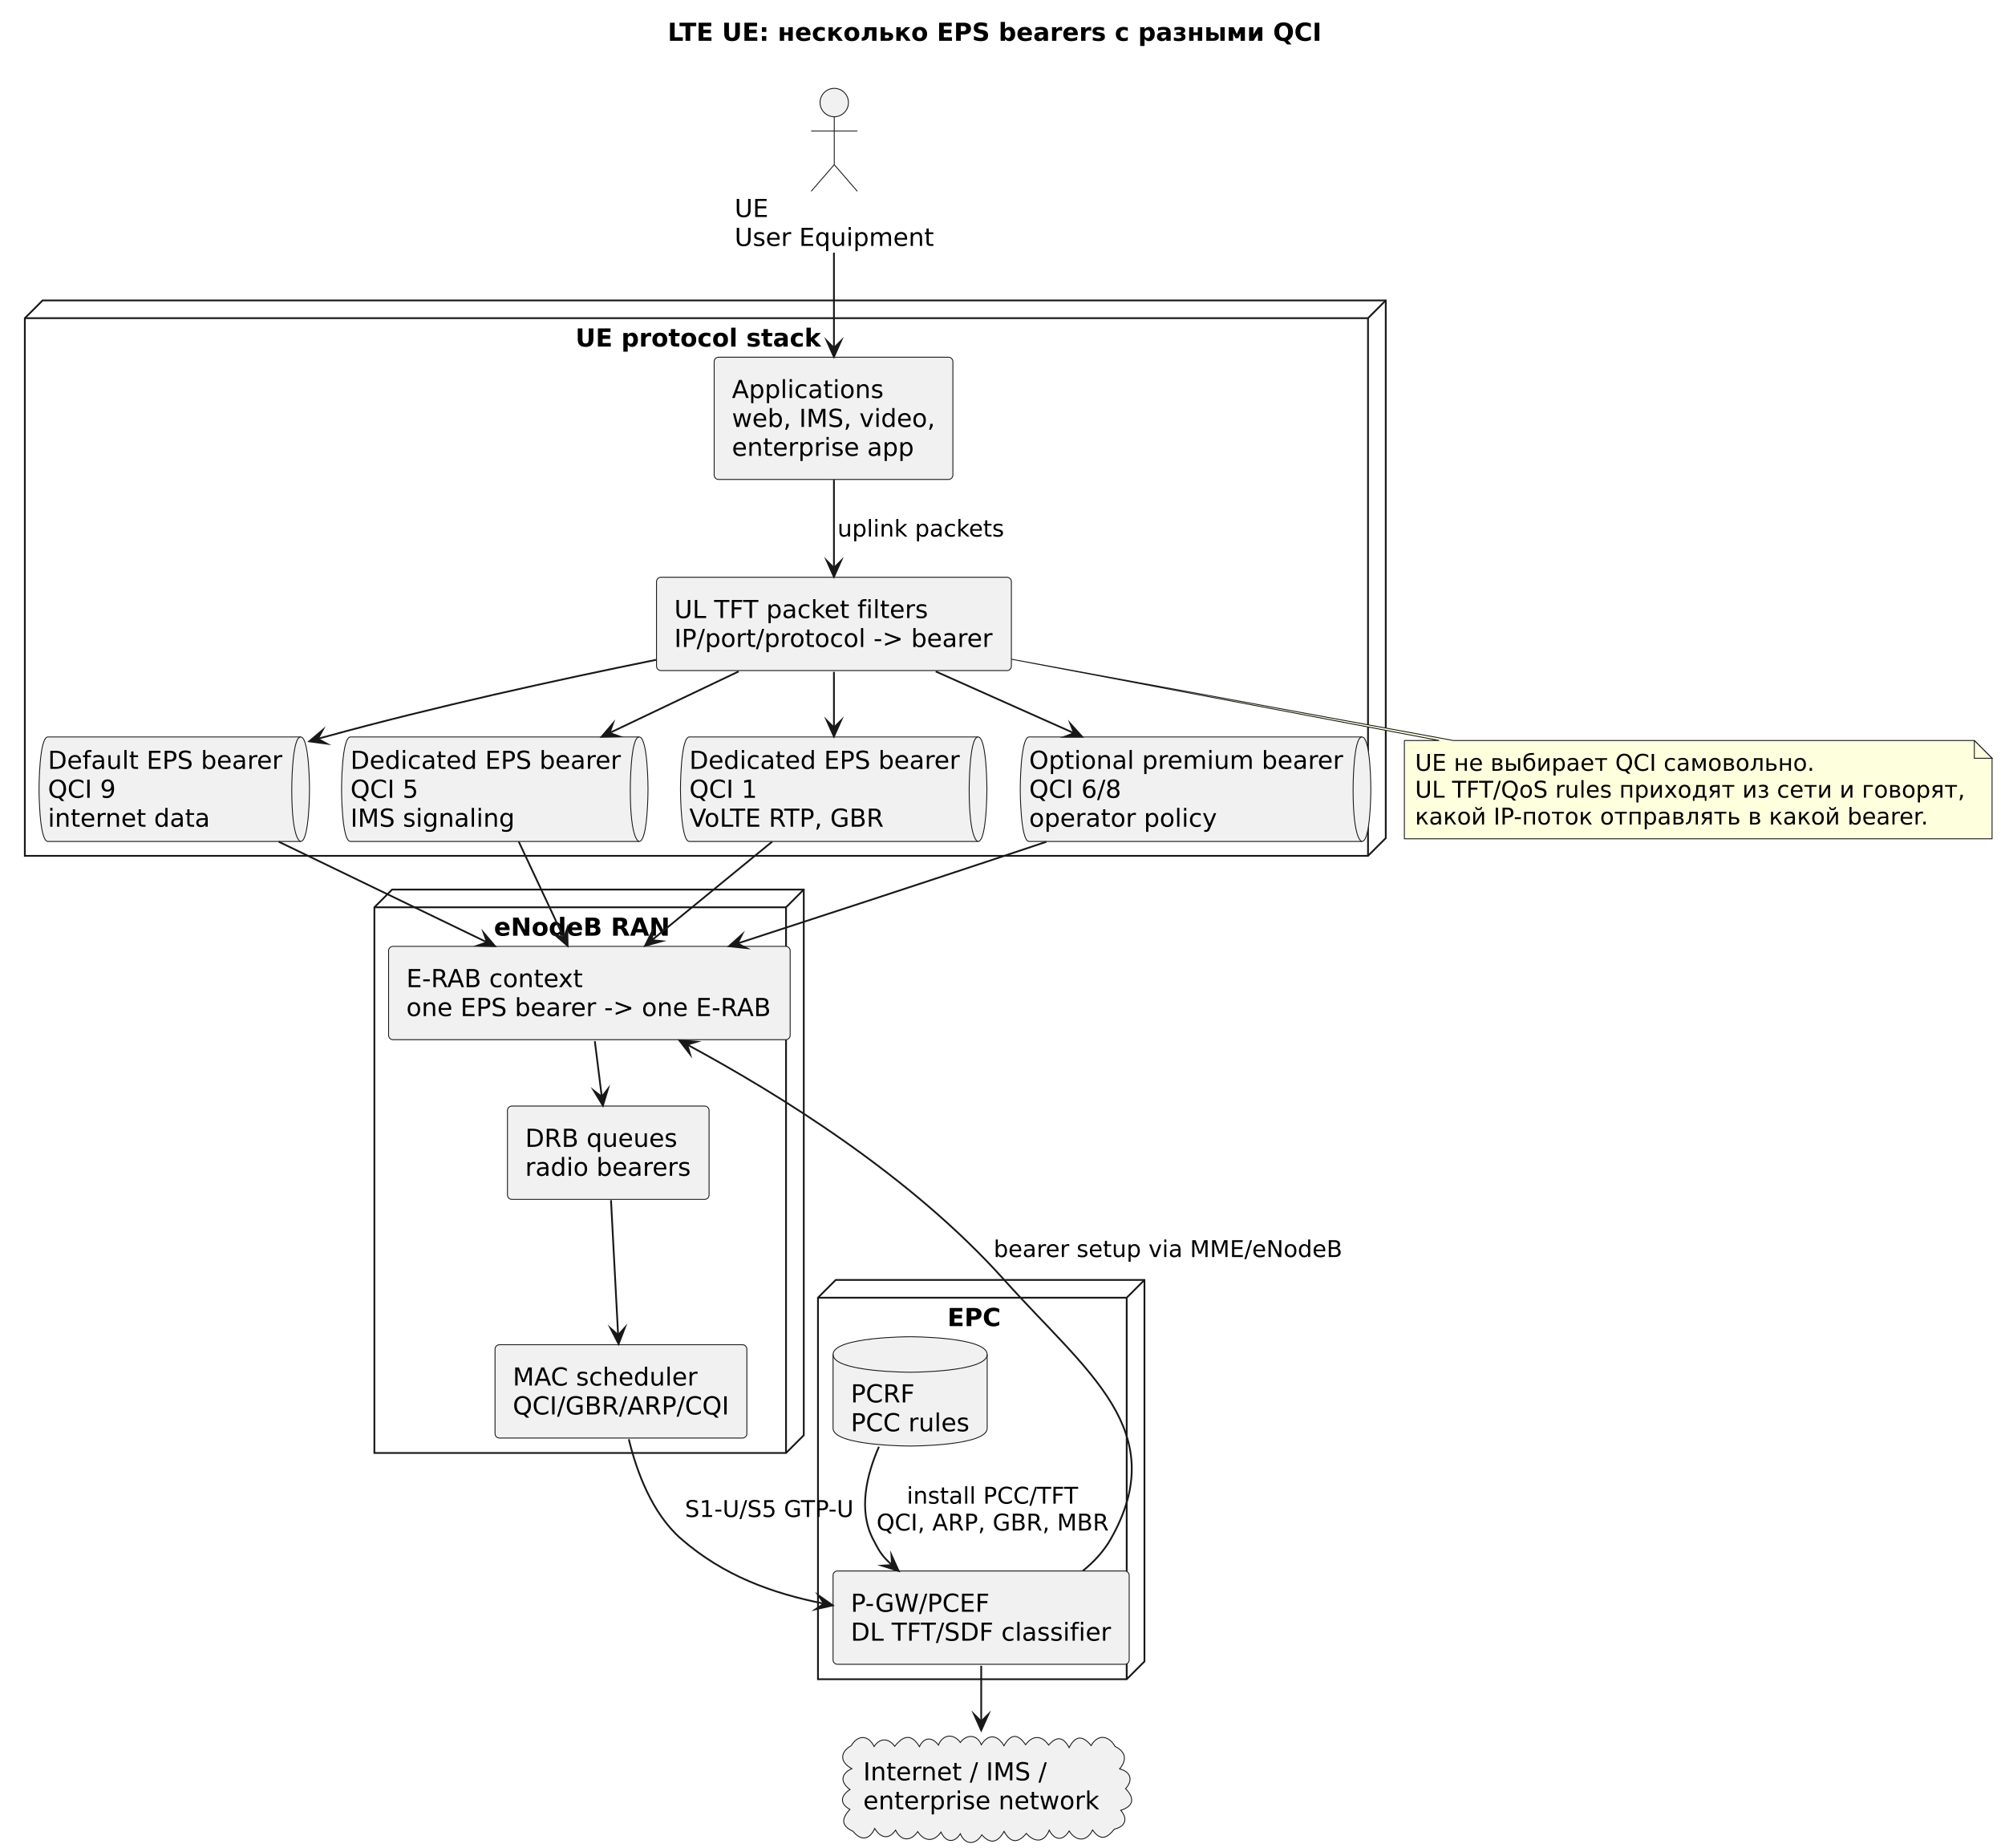
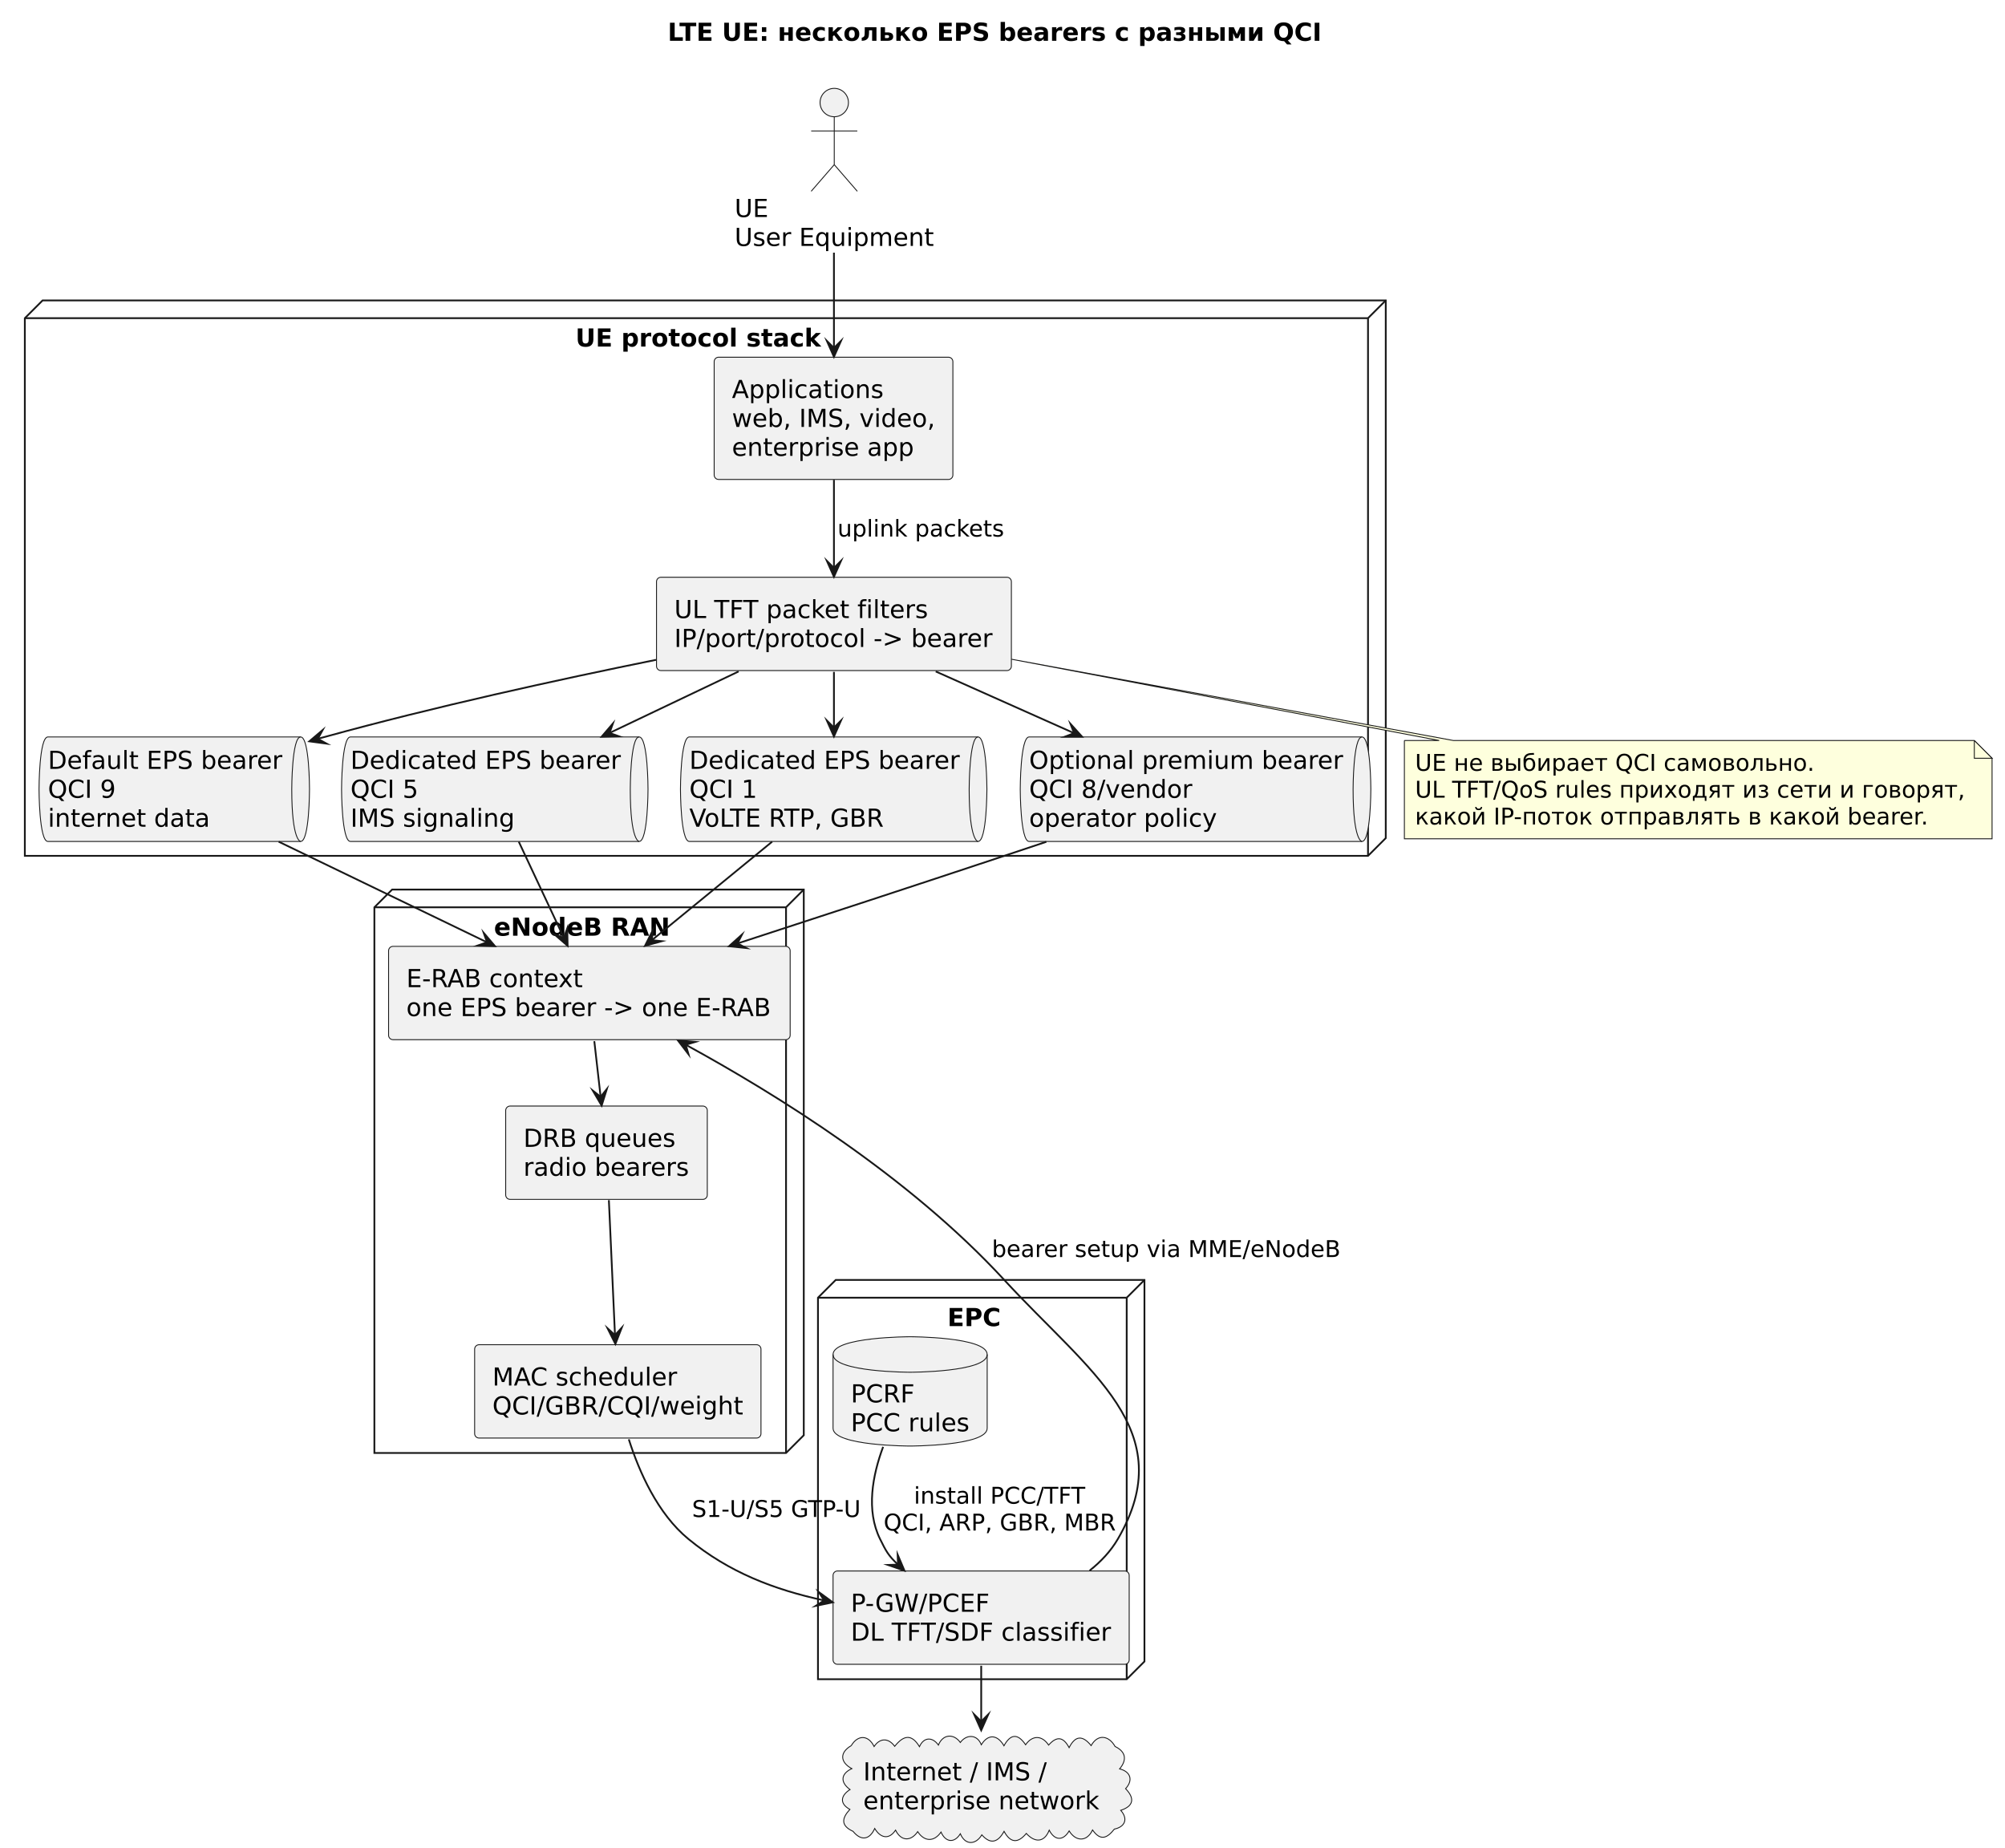
<svg xmlns="http://www.w3.org/2000/svg" contentStyleType="text/css" data-diagram-type="DESCRIPTION" height="1041px" preserveAspectRatio="none" style="width:1130px;height:1041px;background:#FFFFFF;" version="1.1" viewBox="0 0 1130 1041" width="1130px" zoomAndPan="magnify">
  <defs />
  <g>
    <g class="title" data-source-line="5">
      <text fill="#000000" font-family="DejaVu Sans" font-size="14" font-weight="700" lengthAdjust="spacing" textLength="370.877" x="376.312" y="22.995">LTE UE: несколько EPS bearers с разными QCI</text>
    </g>
    <g class="cluster" data-qualified-name="UESTACK" data-source-line="8" id="ent0002">
      <polygon fill="none" points="14,179.297,24,169.297,781,169.297,781,472.297,771,482.297,14,482.297,14,179.297" style="stroke:#181818;stroke-width:1;stroke-linejoin:miter;stroke-miterlimit:10;" />
      <line style="stroke:#181818;stroke-width:1;" x1="771" x2="781" y1="179.297" y2="169.297" />
      <line style="stroke:#181818;stroke-width:1;" x1="14" x2="771" y1="179.297" y2="179.297" />
      <line style="stroke:#181818;stroke-width:1;" x1="771" x2="771" y1="179.297" y2="482.297" />
      <text fill="#000000" font-family="DejaVu Sans" font-size="14" font-weight="700" lengthAdjust="spacing" textLength="138.332" x="324.334" y="195.292">UE protocol stack</text>
    </g>
    <g class="cluster" data-qualified-name="ENB" data-source-line="16" id="ent0009">
      <polygon fill="none" points="211,511.297,221,501.297,453,501.297,453,808.797,443,818.797,211,818.797,211,511.297" style="stroke:#181818;stroke-width:1;stroke-linejoin:miter;stroke-miterlimit:10;" />
      <line style="stroke:#181818;stroke-width:1;" x1="443" x2="453" y1="511.297" y2="501.297" />
      <line style="stroke:#181818;stroke-width:1;" x1="211" x2="443" y1="511.297" y2="511.297" />
      <line style="stroke:#181818;stroke-width:1;" x1="443" x2="443" y1="511.297" y2="818.797" />
      <text fill="#000000" font-family="DejaVu Sans" font-size="14" font-weight="700" lengthAdjust="spacing" textLength="99.224" x="278.388" y="527.292">eNodeB RAN</text>
    </g>
    <g class="cluster" data-qualified-name="EPC" data-source-line="21" id="ent0013">
      <polygon fill="none" points="461,731.297,471,721.297,645,721.297,645,936.297,635,946.297,461,946.297,461,731.297" style="stroke:#181818;stroke-width:1;stroke-linejoin:miter;stroke-miterlimit:10;" />
      <line style="stroke:#181818;stroke-width:1;" x1="635" x2="645" y1="731.297" y2="721.297" />
      <line style="stroke:#181818;stroke-width:1;" x1="461" x2="635" y1="731.297" y2="731.297" />
      <line style="stroke:#181818;stroke-width:1;" x1="635" x2="635" y1="731.297" y2="946.297" />
      <text fill="#000000" font-family="DejaVu Sans" font-size="14" font-weight="700" lengthAdjust="spacing" textLength="30.099" x="533.951" y="747.292">EPC</text>
    </g>
    <g class="entity" data-qualified-name="UE" data-source-line="7" id="ent0001">
      <ellipse cx="470.178" cy="57.797" fill="#F1F1F1" rx="8" ry="8" style="stroke:#181818;stroke-width:0.5;" />
      <path d="M470.178,65.797 L470.178,92.797 M457.178,73.797 L483.178,73.797 M470.178,92.797 L457.178,107.797 M470.178,92.797 L483.178,107.797" fill="none" style="stroke:#181818;stroke-width:0.5;" />
      <text fill="#000000" font-family="DejaVu Sans" font-size="14" lengthAdjust="spacing" textLength="19.093" x="414" y="122.292">UE</text>
      <text fill="#000000" font-family="DejaVu Sans" font-size="14" lengthAdjust="spacing" textLength="112.356" x="414" y="138.589">User Equipment</text>
    </g>
    <g class="entity" data-qualified-name="DN" data-source-line="25" id="ent0016">
      <path d="M479.743,983.74 C483.478,977.508 489.387,977.6 492.643,984.221 C495.99,979.202 500.798,979.361 504.245,984.103 C509.038,978.101 513.594,976.684 518.201,984.294 C520.643,978.768 525.578,978.71 528.872,983.405 C531.334,977.284 537.405,976.649 541.225,981.935 C544.735,977.208 550.704,977.24 553.059,983.212 C557.096,976.683 562.37,977.765 565.822,983.805 C569.585,976.987 573.619,976.742 578.018,983.221 C581.886,977.685 587.285,977.847 590.993,983.408 C595.663,978.139 599.282,978.766 602.542,984.842 C606.095,977.87 610.215,977.845 614.948,983.7 C618.825,976.816 625.058,978.124 628.454,984.202 C634.578,987.166 635.242,991.774 631.002,996.83 C637.227,998.33 638.768,1003.264 634.364,1007.972 C639.498,1013.241 639.15,1017.751 631.628,1020.185 C635.909,1024.959 634.111,1029.492 628.045,1030.761 C623.992,1035.867 620.268,1037.663 615.754,1031.254 C612.552,1038.082 606.295,1037.836 602.569,1031.791 C599.14,1037.588 594.334,1037.242 591.337,1031.374 C588.458,1038.609 583.053,1038.324 578.425,1033.202 C573.664,1038.913 569.49,1038.632 565.882,1032.028 C562.602,1037.963 558.468,1039.814 553.345,1033.994 C549.956,1039.68 544.004,1040.037 541.234,1033.387 C537.787,1038.96 532.817,1038.148 530.359,1032.435 C526.417,1038.109 520.943,1037.906 517.203,1032.201 C513.334,1037.863 507.779,1037.625 504.729,1031.345 C500.796,1037.184 496.056,1035.54 492.987,1030.419 C490.075,1036.883 485.26,1037.55 480.771,1032.028 C473.695,1028.776 474.444,1024.577 478.99,1019.653 C472.873,1016.332 473.904,1011.71 479.075,1008.476 C473.555,1004.508 473.694,999.621 480.09,996.677 C473.504,993.19 473.055,987.583 479.743,983.74" fill="#F1F1F1" style="stroke:#181818;stroke-width:0.5;" />
      <text fill="#000000" font-family="DejaVu Sans" font-size="14" lengthAdjust="spacing" textLength="103.715" x="486.5" y="1003.292">Internet / IMS /</text>
      <text fill="#000000" font-family="DejaVu Sans" font-size="14" lengthAdjust="spacing" textLength="133.089" x="486.5" y="1019.589">enterprise network</text>
    </g>
    <g class="entity" data-qualified-name="GMN33" data-source-line="45" id="ent0034">
      <path d="M791.5,417.297 L791.5,472.695 A0,0 0 0 0 791.5,472.695 L1122.71,472.695 A0,0 0 0 0 1122.71,472.695 L1122.71,427.297 L1112.71,417.297 L819.103,417.297 L570.021,371.487 L811.103,417.297 L791.5,417.297 A0,0 0 0 0 791.5,417.297" fill="#FEFFDD" style="stroke:#181818;stroke-width:0.5;" />
      <path d="M1112.71,417.297 L1112.71,427.297 L1122.71,427.297 L1112.71,417.297" fill="#FEFFDD" style="stroke:#181818;stroke-width:0.5;" />
      <text fill="#000000" font-family="DejaVu Sans" font-size="13" lengthAdjust="spacing" textLength="225.126" x="797.5" y="434.364">UE не выбирает QCI самовольно.</text>
      <text fill="#000000" font-family="DejaVu Sans" font-size="13" lengthAdjust="spacing" textLength="310.21" x="797.5" y="449.497">UL TFT/QoS rules приходят из сети и говорят,</text>
      <text fill="#000000" font-family="DejaVu Sans" font-size="13" lengthAdjust="spacing" textLength="290.97" x="797.5" y="464.629">какой IP-поток отправлять в какой bearer.</text>
    </g>
    <g class="entity" data-qualified-name="UESTACK.APPS" data-source-line="9" id="ent0003">
      <rect fill="#F1F1F1" height="68.891" rx="2.5" ry="2.5" style="stroke:#181818;stroke-width:0.5;" width="134.536" x="402.5" y="201.297" />
      <text fill="#000000" font-family="DejaVu Sans" font-size="14" lengthAdjust="spacing" textLength="85.518" x="412.5" y="224.292">Applications</text>
      <text fill="#000000" font-family="DejaVu Sans" font-size="14" lengthAdjust="spacing" textLength="114.536" x="412.5" y="240.589">web, IMS, video,</text>
      <text fill="#000000" font-family="DejaVu Sans" font-size="14" lengthAdjust="spacing" textLength="102.587" x="412.5" y="256.886">enterprise app</text>
    </g>
    <g class="entity" data-qualified-name="UESTACK.ULTFT" data-source-line="10" id="ent0004">
      <rect fill="#F1F1F1" height="52.594" rx="2.5" ry="2.5" style="stroke:#181818;stroke-width:0.5;" width="200.004" x="370" y="325.297" />
      <text fill="#000000" font-family="DejaVu Sans" font-size="14" lengthAdjust="spacing" textLength="143.787" x="380" y="348.292">UL TFT packet filters</text>
      <text fill="#000000" font-family="DejaVu Sans" font-size="14" lengthAdjust="spacing" textLength="180.004" x="380" y="364.589">IP/port/protocol -&gt; bearer</text>
    </g>
    <g class="entity" data-qualified-name="UESTACK.B9" data-source-line="11" id="ent0005">
      <path d="M27,415.297 L169.433,415.297 C174.433,415.297 174.433,444.742 174.433,444.742 C174.433,444.742 174.433,474.188 169.433,474.188 L27,474.188 C22,474.188 22,444.742 22,444.742 C22,444.742 22,415.297 27,415.297" fill="#F1F1F1" style="stroke:#181818;stroke-width:0.5;" />
      <path d="M169.433,415.297 C164.433,415.297 164.433,444.742 164.433,444.742 C164.433,474.188 169.433,474.188 169.433,474.188" fill="none" style="stroke:#181818;stroke-width:0.5;" />
      <text fill="#000000" font-family="DejaVu Sans" font-size="14" lengthAdjust="spacing" textLength="132.433" x="27" y="433.292">Default EPS bearer</text>
      <text fill="#000000" font-family="DejaVu Sans" font-size="14" lengthAdjust="spacing" textLength="38.281" x="27" y="449.589">QCI 9</text>
      <text fill="#000000" font-family="DejaVu Sans" font-size="14" lengthAdjust="spacing" textLength="91.581" x="27" y="465.886">internet data</text>
    </g>
    <g class="entity" data-qualified-name="UESTACK.B5" data-source-line="12" id="ent0006">
      <path d="M197.5,415.297 L360.215,415.297 C365.215,415.297 365.215,444.742 365.215,444.742 C365.215,444.742 365.215,474.188 360.215,474.188 L197.5,474.188 C192.5,474.188 192.5,444.742 192.5,444.742 C192.5,444.742 192.5,415.297 197.5,415.297" fill="#F1F1F1" style="stroke:#181818;stroke-width:0.5;" />
      <path d="M360.215,415.297 C355.215,415.297 355.215,444.742 355.215,444.742 C355.215,474.188 360.215,474.188 360.215,474.188" fill="none" style="stroke:#181818;stroke-width:0.5;" />
      <text fill="#000000" font-family="DejaVu Sans" font-size="14" lengthAdjust="spacing" textLength="152.715" x="197.5" y="433.292">Dedicated EPS bearer</text>
      <text fill="#000000" font-family="DejaVu Sans" font-size="14" lengthAdjust="spacing" textLength="38.281" x="197.5" y="449.589">QCI 5</text>
      <text fill="#000000" font-family="DejaVu Sans" font-size="14" lengthAdjust="spacing" textLength="92.606" x="197.5" y="465.886">IMS signaling</text>
    </g>
    <g class="entity" data-qualified-name="UESTACK.B1" data-source-line="13" id="ent0007">
      <path d="M388.5,415.297 L551.215,415.297 C556.215,415.297 556.215,444.742 556.215,444.742 C556.215,444.742 556.215,474.188 551.215,474.188 L388.5,474.188 C383.5,474.188 383.5,444.742 383.5,444.742 C383.5,444.742 383.5,415.297 388.5,415.297" fill="#F1F1F1" style="stroke:#181818;stroke-width:0.5;" />
      <path d="M551.215,415.297 C546.215,415.297 546.215,444.742 546.215,444.742 C546.215,474.188 551.215,474.188 551.215,474.188" fill="none" style="stroke:#181818;stroke-width:0.5;" />
      <text fill="#000000" font-family="DejaVu Sans" font-size="14" lengthAdjust="spacing" textLength="152.715" x="388.5" y="433.292">Dedicated EPS bearer</text>
      <text fill="#000000" font-family="DejaVu Sans" font-size="14" lengthAdjust="spacing" textLength="38.281" x="388.5" y="449.589">QCI 1</text>
      <text fill="#000000" font-family="DejaVu Sans" font-size="14" lengthAdjust="spacing" textLength="113.593" x="388.5" y="465.886">VoLTE RTP, GBR</text>
    </g>
    <g class="entity" data-qualified-name="UESTACK.B8" data-source-line="14" id="ent0008">
      <path d="M580,415.297 L767.591,415.297 C772.591,415.297 772.591,444.742 772.591,444.742 C772.591,444.742 772.591,474.188 767.591,474.188 L580,474.188 C575,474.188 575,444.742 575,444.742 C575,444.742 575,415.297 580,415.297" fill="#F1F1F1" style="stroke:#181818;stroke-width:0.5;" />
      <path d="M767.591,415.297 C762.591,415.297 762.591,444.742 762.591,444.742 C762.591,474.188 767.591,474.188 767.591,474.188" fill="none" style="stroke:#181818;stroke-width:0.5;" />
      <text fill="#000000" font-family="DejaVu Sans" font-size="14" lengthAdjust="spacing" textLength="177.591" x="580" y="433.292">Optional premium bearer</text>
-       <text fill="#000000" font-family="DejaVu Sans" font-size="14" lengthAdjust="spacing" textLength="51.905" x="580" y="449.589">QCI 6/8</text>
+       <text fill="#000000" font-family="DejaVu Sans" font-size="14" lengthAdjust="spacing" textLength="91.978" x="580" y="449.589">QCI 8/vendor</text>
      <text fill="#000000" font-family="DejaVu Sans" font-size="14" lengthAdjust="spacing" textLength="105.875" x="580" y="465.886">operator policy</text>
    </g>
    <g class="entity" data-qualified-name="ENB.ERAB" data-source-line="17" id="ent0010">
      <rect fill="#F1F1F1" height="52.594" rx="2.5" ry="2.5" style="stroke:#181818;stroke-width:0.5;" width="226.322" x="219" y="533.297" />
      <text fill="#000000" font-family="DejaVu Sans" font-size="14" lengthAdjust="spacing" textLength="100.269" x="229" y="556.292">E-RAB context</text>
      <text fill="#000000" font-family="DejaVu Sans" font-size="14" lengthAdjust="spacing" textLength="206.322" x="229" y="572.589">one EPS bearer -&gt; one E-RAB</text>
    </g>
    <g class="entity" data-qualified-name="ENB.DRB" data-source-line="18" id="ent0011">
-       <rect fill="#F1F1F1" height="52.594" rx="2.5" ry="2.5" style="stroke:#181818;stroke-width:0.5;" width="113.625" x="286" y="623.297" />
-       <text fill="#000000" font-family="DejaVu Sans" font-size="14" lengthAdjust="spacing" textLength="85.716" x="296" y="646.292">DRB queues</text>
-       <text fill="#000000" font-family="DejaVu Sans" font-size="14" lengthAdjust="spacing" textLength="93.625" x="296" y="662.589">radio bearers</text>
+       <rect fill="#F1F1F1" height="52.594" rx="2.5" ry="2.5" style="stroke:#181818;stroke-width:0.5;" width="113.625" x="285" y="623.297" />
+       <text fill="#000000" font-family="DejaVu Sans" font-size="14" lengthAdjust="spacing" textLength="85.716" x="295" y="646.292">DRB queues</text>
+       <text fill="#000000" font-family="DejaVu Sans" font-size="14" lengthAdjust="spacing" textLength="93.625" x="295" y="662.589">radio bearers</text>
    </g>
    <g class="entity" data-qualified-name="ENB.SCH" data-source-line="19" id="ent0012">
-       <rect fill="#F1F1F1" height="52.594" rx="2.5" ry="2.5" style="stroke:#181818;stroke-width:0.5;" width="141.926" x="279" y="757.797" />
-       <text fill="#000000" font-family="DejaVu Sans" font-size="14" lengthAdjust="spacing" textLength="104.378" x="289" y="780.792">MAC scheduler</text>
-       <text fill="#000000" font-family="DejaVu Sans" font-size="14" lengthAdjust="spacing" textLength="121.926" x="289" y="797.089">QCI/GBR/ARP/CQI</text>
+       <rect fill="#F1F1F1" height="52.594" rx="2.5" ry="2.5" style="stroke:#181818;stroke-width:0.5;" width="161.381" x="267.5" y="757.797" />
+       <text fill="#000000" font-family="DejaVu Sans" font-size="14" lengthAdjust="spacing" textLength="104.378" x="277.5" y="780.792">MAC scheduler</text>
+       <text fill="#000000" font-family="DejaVu Sans" font-size="14" lengthAdjust="spacing" textLength="141.381" x="277.5" y="797.089">QCI/GBR/CQI/weight</text>
    </g>
    <g class="entity" data-qualified-name="EPC.PGW" data-source-line="22" id="ent0014">
      <rect fill="#F1F1F1" height="52.594" rx="2.5" ry="2.5" style="stroke:#181818;stroke-width:0.5;" width="166.904" x="469.5" y="885.297" />
      <text fill="#000000" font-family="DejaVu Sans" font-size="14" lengthAdjust="spacing" textLength="78.019" x="479.5" y="908.292">P-GW/PCEF</text>
      <text fill="#000000" font-family="DejaVu Sans" font-size="14" lengthAdjust="spacing" textLength="146.904" x="479.5" y="924.589">DL TFT/SDF classifier</text>
    </g>
    <g class="entity" data-qualified-name="EPC.PCRF" data-source-line="23" id="ent0015">
      <path d="M469.5,763.297 C469.5,753.297 512.935,753.297 512.935,753.297 C512.935,753.297 556.369,753.297 556.369,763.297 L556.369,804.891 C556.369,814.891 512.935,814.891 512.935,814.891 C512.935,814.891 469.5,814.891 469.5,804.891 L469.5,763.297" fill="#F1F1F1" style="stroke:#181818;stroke-width:0.5;" />
      <path d="M469.5,763.297 C469.5,773.297 512.935,773.297 512.935,773.297 C512.935,773.297 556.369,773.297 556.369,763.297" fill="none" style="stroke:#181818;stroke-width:0.5;" />
      <text fill="#000000" font-family="DejaVu Sans" font-size="14" lengthAdjust="spacing" textLength="35.998" x="479.5" y="790.292">PCRF</text>
      <text fill="#000000" font-family="DejaVu Sans" font-size="14" lengthAdjust="spacing" textLength="66.869" x="479.5" y="806.589">PCC rules</text>
    </g>
    <g class="link" data-entity-1="ent0001" data-entity-2="ent0003" data-link-type="dependency" id="lnk17">
      <polygon fill="#181818" points="470,201.08,474,192.08,470,196.08,466,192.08,470,201.08" style="stroke:#181818;stroke-width:1;stroke-linejoin:miter;stroke-miterlimit:10;" />
      <path d="M470,142.366 C470,161.522 470,178.412 470,196.08" fill="none" style="stroke:#181818;stroke-width:1;" />
    </g>
    <g class="link" data-entity-1="ent0003" data-entity-2="ent0004" data-link-type="dependency" id="lnk18">
      <polygon fill="#181818" points="470,325.044,474,316.044,470,320.044,466,316.044,470,325.044" style="stroke:#181818;stroke-width:1;stroke-linejoin:miter;stroke-miterlimit:10;" />
      <path d="M470,270.384 C470,287.854 470,303.876 470,320.044" fill="none" style="stroke:#181818;stroke-width:1;" />
      <text fill="#000000" font-family="DejaVu Sans" font-size="13" lengthAdjust="spacing" textLength="94.377" x="472" y="302.364">uplink packets</text>
    </g>
    <g class="link" data-entity-1="ent0004" data-entity-2="ent0005" data-link-type="dependency" id="lnk19">
      <polygon fill="#181818" points="174.335,417.765,184.097,419.07,179.132,416.358,181.845,411.393,174.335,417.765" style="stroke:#181818;stroke-width:1;stroke-linejoin:miter;stroke-miterlimit:10;" />
      <path d="M369.73,371.839 C314.317,383.06 244.451,398.358 183,415.297 C180.149,416.083 182.051,415.501 179.132,416.358" fill="none" style="stroke:#181818;stroke-width:1;" />
    </g>
    <g class="link" data-entity-1="ent0004" data-entity-2="ent0006" data-link-type="dependency" id="lnk20">
      <polygon fill="#181818" points="339.022,415.2,348.868,414.94,343.536,413.049,345.426,407.718,339.022,415.2" style="stroke:#181818;stroke-width:1;stroke-linejoin:miter;stroke-miterlimit:10;" />
      <path d="M416.288,378.388 C392.234,389.848 368.288,401.256 343.536,413.049" fill="none" style="stroke:#181818;stroke-width:1;" />
    </g>
    <g class="link" data-entity-1="ent0004" data-entity-2="ent0007" data-link-type="dependency" id="lnk21">
      <polygon fill="#181818" points="470,415.019,474,406.019,470,410.019,466,406.019,470,415.019" style="stroke:#181818;stroke-width:1;stroke-linejoin:miter;stroke-miterlimit:10;" />
      <path d="M470,378.63 C470,389.98 470,398.352 470,410.019" fill="none" style="stroke:#181818;stroke-width:1;" />
    </g>
    <g class="link" data-entity-1="ent0004" data-entity-2="ent0008" data-link-type="dependency" id="lnk22">
      <polygon fill="#181818" points="609.893,415.2,603.303,407.88,605.326,413.163,600.044,415.187,609.893,415.2" style="stroke:#181818;stroke-width:1;stroke-linejoin:miter;stroke-miterlimit:10;" />
      <path d="M527.368,378.388 C553.059,389.848 578.889,401.37 605.326,413.163" fill="none" style="stroke:#181818;stroke-width:1;" />
    </g>
    <g class="link" data-entity-1="ent0005" data-entity-2="ent0010" data-link-type="dependency" id="lnk23">
      <polygon fill="#181818" points="278.966,533.186,272.601,525.671,274.463,531.012,269.122,532.875,278.966,533.186" style="stroke:#181818;stroke-width:1;stroke-linejoin:miter;stroke-miterlimit:10;" />
      <path d="M157.048,474.312 C194.552,492.422 238.181,513.491 274.463,531.012" fill="none" style="stroke:#181818;stroke-width:1;" />
    </g>
    <g class="link" data-entity-1="ent0006" data-entity-2="ent0010" data-link-type="dependency" id="lnk24">
      <polygon fill="#181818" points="319.899,532.996,319.699,523.149,317.776,528.47,312.456,526.547,319.899,532.996" style="stroke:#181818;stroke-width:1;stroke-linejoin:miter;stroke-miterlimit:10;" />
      <path d="M292.374,474.312 C300.838,492.357 309.568,510.971 317.776,528.47" fill="none" style="stroke:#181818;stroke-width:1;" />
    </g>
    <g class="link" data-entity-1="ent0007" data-entity-2="ent0010" data-link-type="dependency" id="lnk25">
      <polygon fill="#181818" points="363.509,532.996,373.006,530.389,367.377,529.829,367.938,524.2,363.509,532.996" style="stroke:#181818;stroke-width:1;stroke-linejoin:miter;stroke-miterlimit:10;" />
      <path d="M435.177,474.312 C413.139,492.357 388.747,512.33 367.377,529.829" fill="none" style="stroke:#181818;stroke-width:1;" />
    </g>
    <g class="link" data-entity-1="ent0008" data-entity-2="ent0010" data-link-type="dependency" id="lnk26">
      <polygon fill="#181818" points="410.865,533.23,420.661,534.249,415.62,531.683,418.186,526.641,410.865,533.23" style="stroke:#181818;stroke-width:1;stroke-linejoin:miter;stroke-miterlimit:10;" />
      <path d="M589.717,474.371 C581.704,477.061 573.7,479.737 566,482.297 C514.389,499.454 461.025,516.909 415.62,531.683" fill="none" style="stroke:#181818;stroke-width:1;" />
    </g>
    <g class="link" data-entity-1="ent0010" data-entity-2="ent0011" data-link-type="dependency" id="lnk27">
-       <polygon fill="#181818" points="339.782,623.055,342.635,613.629,339.162,618.094,334.697,614.621,339.782,623.055" style="stroke:#181818;stroke-width:1;stroke-linejoin:miter;stroke-miterlimit:10;" />
-       <path d="M335.241,586.724 C336.673,598.182 337.733,606.657 339.162,618.094" fill="none" style="stroke:#181818;stroke-width:1;" />
+       <polygon fill="#181818" points="339.075,623.055,342.033,613.661,338.51,618.087,334.084,614.564,339.075,623.055" style="stroke:#181818;stroke-width:1;stroke-linejoin:miter;stroke-miterlimit:10;" />
+       <path d="M334.946,586.724 C336.248,598.182 337.211,606.651 338.51,618.087" fill="none" style="stroke:#181818;stroke-width:1;" />
    </g>
    <g class="link" data-entity-1="ent0011" data-entity-2="ent0012" data-link-type="dependency" id="lnk28">
-       <polygon fill="#181818" points="348.631,757.376,352.15,748.177,348.367,752.383,344.161,748.599,348.631,757.376" style="stroke:#181818;stroke-width:1;stroke-linejoin:miter;stroke-miterlimit:10;" />
-       <path d="M344.35,676.344 C345.581,699.657 347.129,728.954 348.367,752.383" fill="none" style="stroke:#181818;stroke-width:1;" />
+       <polygon fill="#181818" points="346.826,757.376,350.415,748.204,346.6,752.381,342.423,748.566,346.826,757.376" style="stroke:#181818;stroke-width:1;stroke-linejoin:miter;stroke-miterlimit:10;" />
+       <path d="M343.157,676.344 C344.212,699.657 345.539,728.952 346.6,752.381" fill="none" style="stroke:#181818;stroke-width:1;" />
    </g>
    <g class="link" data-entity-1="ent0012" data-entity-2="ent0014" data-link-type="dependency" id="lnk29">
-       <polygon fill="#181818" points="469.312,904.675,461.259,899.006,464.407,903.706,459.708,906.854,469.312,904.675" style="stroke:#181818;stroke-width:1;stroke-linejoin:miter;stroke-miterlimit:10;" />
-       <path d="M354.39,811.063 C358.82,829.291 367.473,852.952 384,867.297 C407.567,887.752 434.622,897.819 464.407,903.706" fill="none" style="stroke:#181818;stroke-width:1;" />
-       <text fill="#000000" font-family="DejaVu Sans" font-size="13" lengthAdjust="spacing" textLength="95.824" x="386" y="854.864">S1-U/S5 GTP-U</text>
+       <polygon fill="#181818" points="469.37,902.964,461.419,897.151,464.483,901.906,459.727,904.97,469.37,902.964" style="stroke:#181818;stroke-width:1;stroke-linejoin:miter;stroke-miterlimit:10;" />
+       <path d="M354.389,811.107 C360.21,829.357 370.615,853.026 388,867.297 C410.897,886.094 436.197,895.786 464.483,901.906" fill="none" style="stroke:#181818;stroke-width:1;" />
+       <text fill="#000000" font-family="DejaVu Sans" font-size="13" lengthAdjust="spacing" textLength="95.824" x="390" y="854.864">S1-U/S5 GTP-U</text>
    </g>
    <g class="link" data-entity-1="ent0014" data-entity-2="ent0016" data-link-type="dependency" id="lnk30">
      <polygon fill="#181818" points="553,975.085,557,966.085,553,970.085,549,966.085,553,975.085" style="stroke:#181818;stroke-width:1;stroke-linejoin:miter;stroke-miterlimit:10;" />
      <path d="M553,938.703 C553,949.989 553,958.304 553,970.085" fill="none" style="stroke:#181818;stroke-width:1;" />
    </g>
    <g class="link" data-entity-1="ent0015" data-entity-2="ent0014" data-link-type="dependency" id="lnk31">
-       <polygon fill="#181818" points="506.47,885.284,502.402,876.314,502.733,881.961,497.086,882.292,506.47,885.284" style="stroke:#181818;stroke-width:1;stroke-linejoin:miter;stroke-miterlimit:10;" />
-       <path d="M495.352,815.297 C488.322,831.352 483.655,851.097 492,867.297 C495.514,874.119 496.912,876.785 502.733,881.961" fill="none" style="stroke:#181818;stroke-width:1;" />
-       <text fill="#000000" font-family="DejaVu Sans" font-size="13" lengthAdjust="spacing" textLength="96.776" x="511.059" y="847.364">install PCC/TFT</text>
-       <text fill="#000000" font-family="DejaVu Sans" font-size="13" lengthAdjust="spacing" textLength="130.895" x="494" y="862.497">QCI, ARP, GBR, MBR</text>
+       <polygon fill="#181818" points="509.75,885.118,505.903,876.052,506.096,881.705,500.442,881.898,509.75,885.118" style="stroke:#181818;stroke-width:1;stroke-linejoin:miter;stroke-miterlimit:10;" />
+       <path d="M497.725,815.33 C491.744,831.395 488.005,851.138 496,867.297 C499.312,873.991 500.549,876.525 506.096,881.705" fill="none" style="stroke:#181818;stroke-width:1;" />
+       <text fill="#000000" font-family="DejaVu Sans" font-size="13" lengthAdjust="spacing" textLength="96.776" x="515.059" y="847.364">install PCC/TFT</text>
+       <text fill="#000000" font-family="DejaVu Sans" font-size="13" lengthAdjust="spacing" textLength="130.895" x="498" y="862.497">QCI, ARP, GBR, MBR</text>
    </g>
    <g class="link" data-entity-1="ent0014" data-entity-2="ent0010" data-link-type="dependency" id="lnk32">
-       <polygon fill="#181818" points="382.888,586.299,388.908,594.094,387.288,588.674,392.708,587.054,382.888,586.299" style="stroke:#181818;stroke-width:1;stroke-linejoin:miter;stroke-miterlimit:10;" />
-       <path d="M610.275,885.225 C616.541,880.163 622.064,874.223 626,867.297 C660.658,806.301 612.821,773.541 566,721.297 C513.067,662.232 438.561,616.353 387.288,588.674" fill="none" style="stroke:#181818;stroke-width:1;" />
-       <text fill="#000000" font-family="DejaVu Sans" font-size="13" lengthAdjust="spacing" textLength="196.803" x="560" y="708.364">bearer setup via MME/eNodeB</text>
+       <polygon fill="#181818" points="382.082,586.34,388.06,594.167,386.469,588.739,391.898,587.148,382.082,586.34" style="stroke:#181818;stroke-width:1;stroke-linejoin:miter;stroke-miterlimit:10;" />
+       <path d="M614.093,885.088 C620.409,880.082 625.976,874.192 630,867.297 C665.712,806.106 614.001,773.408 566,721.297 C512.098,662.78 437.464,616.617 386.469,588.739" fill="none" style="stroke:#181818;stroke-width:1;" />
+       <text fill="#000000" font-family="DejaVu Sans" font-size="13" lengthAdjust="spacing" textLength="196.803" x="559" y="708.364">bearer setup via MME/eNodeB</text>
    </g>
  </g>
</svg>
